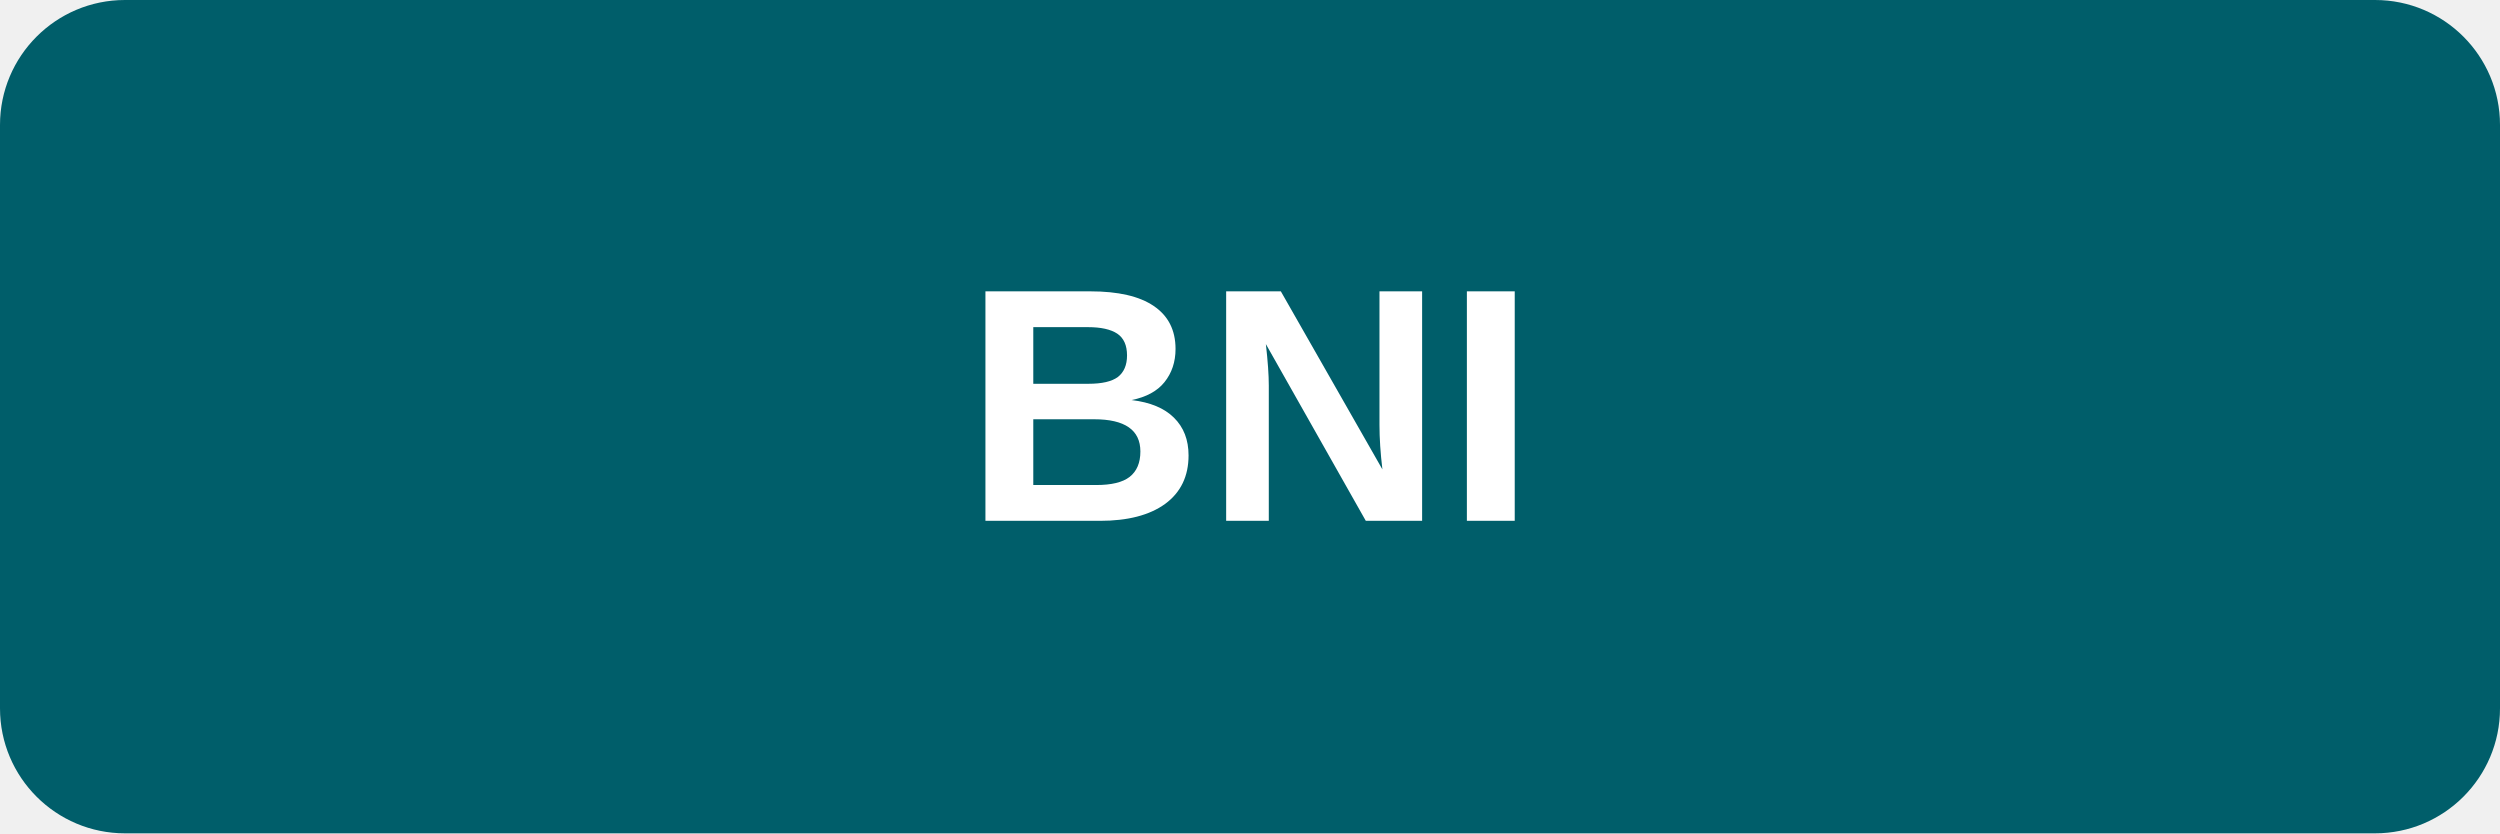
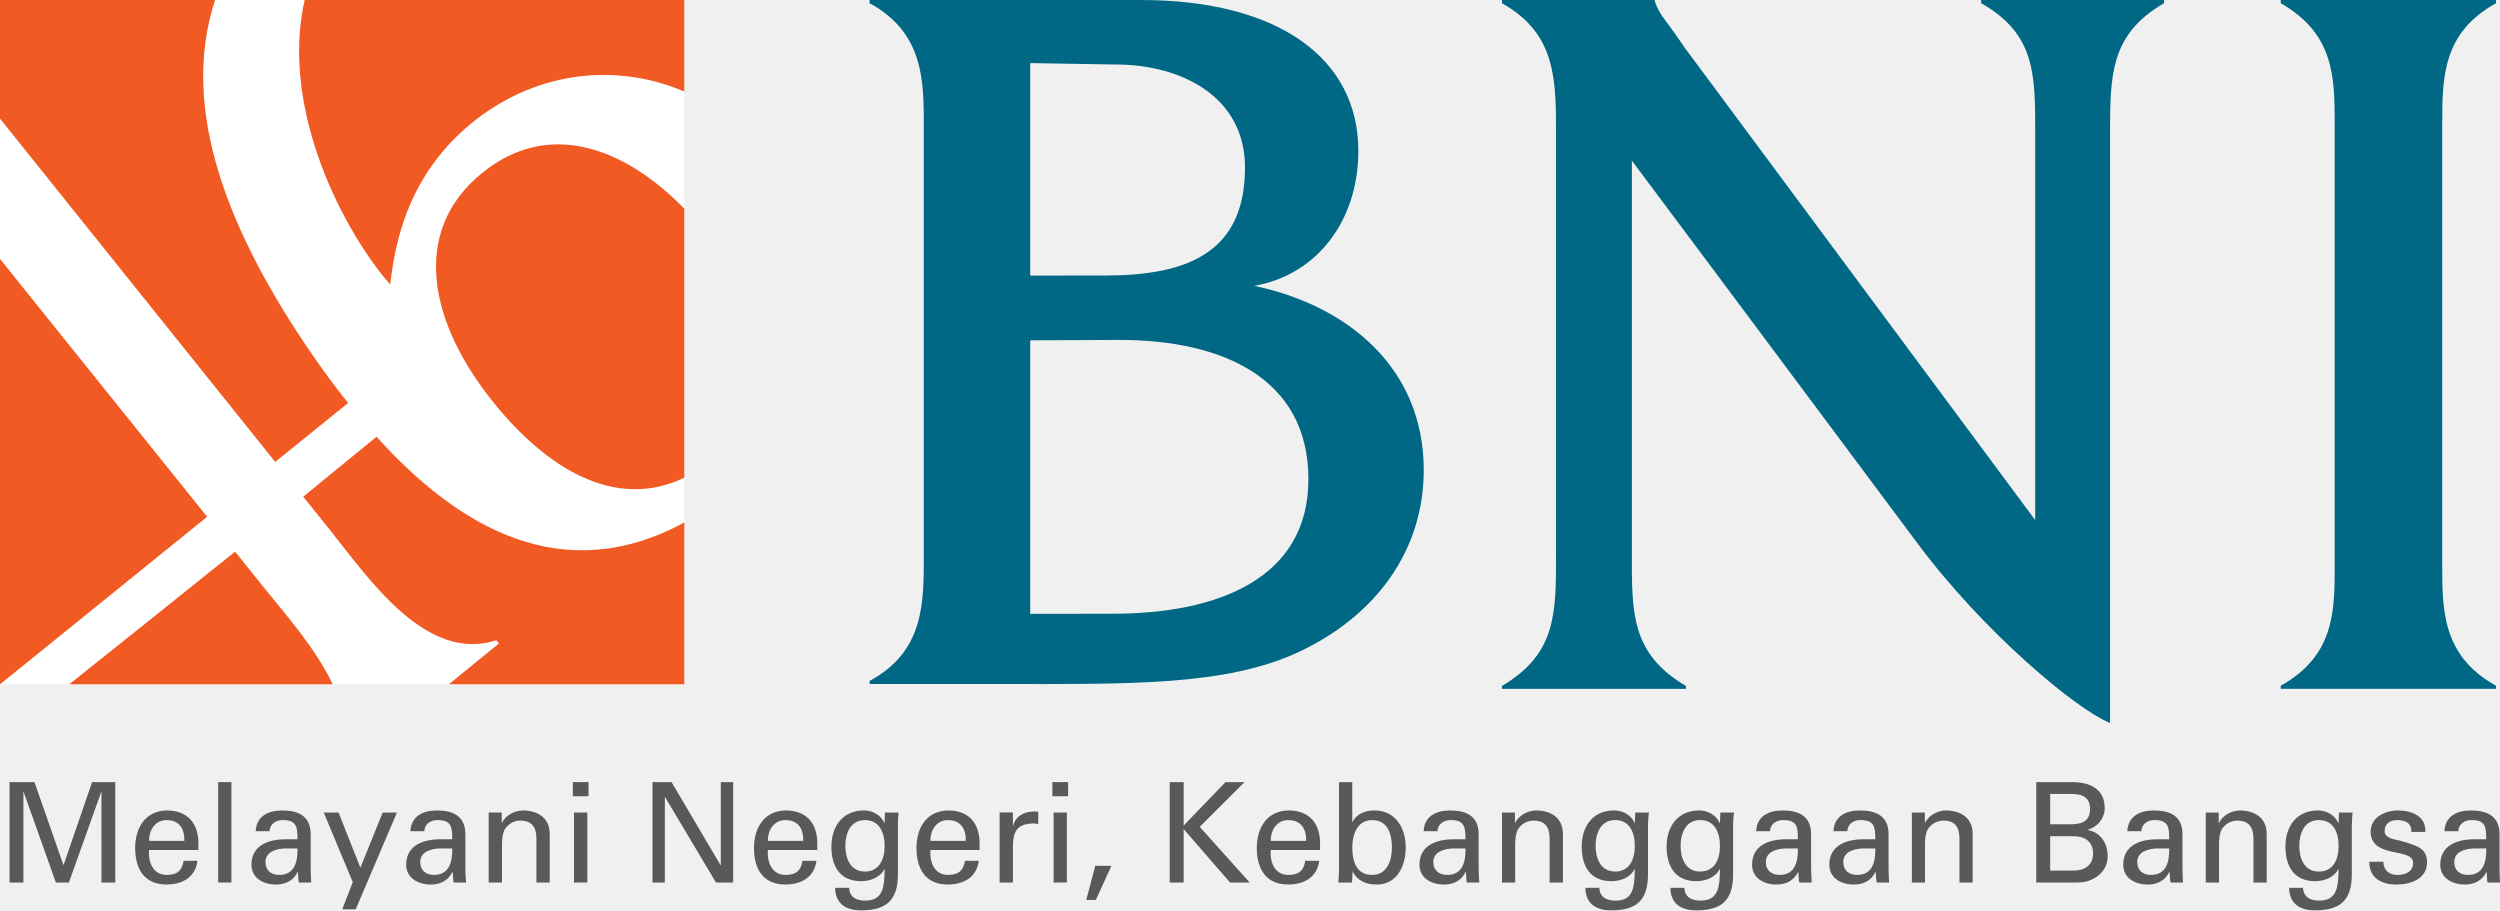
- <svg xmlns="http://www.w3.org/2000/svg" width="120" height="40" viewBox="0 0 120 40">
-   <rect width="120" height="40" rx="6" fill="#005E6A" />
-   <text x="60" y="25" font-family="Arial, sans-serif" font-size="16" font-weight="bold" fill="white" text-anchor="middle">BNI</text>
+ <svg xmlns="http://www.w3.org/2000/svg" width="1000" height="364.149" viewBox="0 0 264.583 96.348" version="1.1" id="svg5028">
+   <defs id="defs5022">
+     <clipPath id="clipPath112" clipPathUnits="userSpaceOnUse">
+       <path id="path114" d="M 0,0 H 595.276 V 841.89 H 0 Z" />
+     </clipPath>
+     <clipPath id="clipPath78" clipPathUnits="userSpaceOnUse">
+       <path id="path80" d="M 0,0 H 595.276 V 841.89 H 0 Z" />
+     </clipPath>
+     <clipPath id="clipPath56" clipPathUnits="userSpaceOnUse">
+       <path id="path58" d="M 0,0 H 595.276 V 841.89 H 0 Z" />
+     </clipPath>
+     <clipPath id="clipPath40" clipPathUnits="userSpaceOnUse">
+       <path id="path42" d="M 0,0 H 595.276 V 841.89 H 0 Z" />
+     </clipPath>
+     <clipPath id="clipPath26" clipPathUnits="userSpaceOnUse">
+       <path id="path28" d="M 0,0 H 595.276 V 841.89 H 0 Z" />
+     </clipPath>
+     <clipPath id="clipPath206" clipPathUnits="userSpaceOnUse">
+       <path id="path208" d="M 0,0 H 595.276 V 841.89 H 0 Z" />
+     </clipPath>
+     <clipPath id="clipPath182" clipPathUnits="userSpaceOnUse">
+       <path id="path184" d="M 0,0 H 595.276 V 841.89 H 0 Z" />
+     </clipPath>
+     <clipPath id="clipPath112-7" clipPathUnits="userSpaceOnUse">
+       <path id="path114-3" d="M 0,0 H 595.276 V 841.89 H 0 Z" />
+     </clipPath>
+     <clipPath id="clipPath78-7" clipPathUnits="userSpaceOnUse">
+       <path id="path80-8" d="M 0,0 H 595.276 V 841.89 H 0 Z" />
+     </clipPath>
+     <clipPath id="clipPath56-3" clipPathUnits="userSpaceOnUse">
+       <path id="path58-3" d="M 0,0 H 595.276 V 841.89 H 0 Z" />
+     </clipPath>
+     <clipPath id="clipPath40-6" clipPathUnits="userSpaceOnUse">
+       <path id="path42-5" d="M 0,0 H 595.276 V 841.89 H 0 Z" />
+     </clipPath>
+     <clipPath id="clipPath26-8" clipPathUnits="userSpaceOnUse">
+       <path id="path28-0" d="M 0,0 H 595.276 V 841.89 H 0 Z" />
+     </clipPath>
+   </defs>
+   <g id="layer1" transform="translate(0,-200.6522)">
+     <path id="path20" style="fill:#58595b;fill-opacity:1;fill-rule:nonzero;stroke:none;stroke-width:1.776" d="m 10.735,284.461 h -0.021 l -3.422,9.592 H 5.914 l -3.417,-9.592 h -0.02 v 9.592 H 1.011 v -10.627 h 2.637 l 3.056,8.746 h 0.036 l 3.007,-8.746 h 2.456 v 10.627 h -1.467 z" />
+     <path id="path32" style="fill:#58595b;fill-opacity:1;fill-rule:nonzero;stroke:none;stroke-width:1.776" d="m 15.777,290.61 c -0.11,1.298 0.428,2.637 1.861,2.637 1.078,0 1.627,-0.428 1.794,-1.492 h 1.469 c -0.215,1.68 -1.522,2.509 -3.282,2.509 -2.371,0 -3.314,-1.682 -3.314,-3.868 0,-2.151 1.097,-3.973 3.427,-3.973 2.213,0.05 3.266,1.444 3.266,3.497 v 0.689 z m 3.735,-0.964 c 0.03,-1.256 -0.513,-2.2 -1.874,-2.2 -1.167,0 -1.861,0.975 -1.861,2.2 z" />
+     <path d="m 23.093,294.051 h 1.398 v -10.625 h -1.398 z" style="fill:#58595b;fill-opacity:1;fill-rule:nonzero;stroke:none;stroke-width:0.265" id="path34" />
+     <path id="path46" style="fill:#58595b;fill-opacity:1;fill-rule:nonzero;stroke:none;stroke-width:1.776" d="m 31.485,289.476 c 0,-1.289 -0.08,-2.033 -1.566,-2.033 -0.7,0 -1.373,0.41 -1.391,1.177 h -1.467 c 0.076,-1.609 1.344,-2.195 2.802,-2.195 1.513,0 3.017,0.453 3.017,2.518 v 3.539 c 0,0.325 0.012,0.952 0.055,1.57 h -0.945 c -0.133,0 -0.385,0.066 -0.385,-0.108 -0.028,-0.337 -0.064,-0.67 -0.082,-1.003 h -0.027 c -0.455,0.925 -1.293,1.325 -2.312,1.325 -1.272,0 -2.573,-0.659 -2.573,-2.101 0,-2.071 1.847,-2.689 3.593,-2.689 z m -1.403,0.975 c -0.86,0.041 -1.985,0.35 -1.985,1.431 0,0.915 0.62,1.366 1.451,1.366 1.657,0 1.961,-1.421 1.937,-2.797 z" />
+     <path id="path50" style="fill:#58595b;fill-opacity:1;fill-rule:nonzero;stroke:none;stroke-width:1.776" d="m 37.645,296.888 h -1.426 l 1.117,-2.875 -3.074,-7.368 h 1.565 l 2.314,5.836 2.362,-5.836 h 1.508 z" />
+     <path id="path62" style="fill:#58595b;fill-opacity:1;fill-rule:nonzero;stroke:none;stroke-width:1.776" d="m 47.858,289.476 c 0,-1.289 -0.075,-2.033 -1.561,-2.033 -0.703,0 -1.371,0.41 -1.387,1.177 h -1.474 c 0.08,-1.609 1.344,-2.195 2.799,-2.195 1.518,0 3.017,0.453 3.017,2.518 v 3.539 c 0,0.325 0.016,0.952 0.073,1.57 h -0.954 c -0.13,0 -0.38,0.066 -0.391,-0.108 -0.032,-0.337 -0.059,-0.67 -0.073,-1.003 h -0.032 c -0.448,0.925 -1.296,1.325 -2.293,1.325 -1.289,0 -2.593,-0.659 -2.593,-2.101 0,-2.071 1.847,-2.689 3.589,-2.689 z m -1.405,0.975 c -0.844,0.041 -1.978,0.35 -1.978,1.431 0,0.915 0.632,1.366 1.446,1.366 1.65,0 1.975,-1.421 1.937,-2.797 z" />
+     <path id="path66" style="fill:#58595b;fill-opacity:1;fill-rule:nonzero;stroke:none;stroke-width:1.776" d="m 53.101,287.737 h 0.025 c 0.465,-0.943 1.501,-1.312 2.248,-1.312 0.504,0 2.804,0.131 2.804,2.508 v 5.12 H 56.77 v -4.663 c 0,-1.222 -0.52,-1.89 -1.694,-1.89 0,0 -0.769,-0.039 -1.355,0.551 -0.199,0.208 -0.595,0.527 -0.595,1.975 v 4.028 H 51.719 v -7.407 h 1.382 z" />
+     <path d="m 60.624,284.92 h 1.662 v -1.494 h -1.662 z m 0.123,9.132 h 1.41 v -7.407 h -1.41 z" style="fill:#58595b;fill-opacity:1;fill-rule:nonzero;stroke:none;stroke-width:0.265" id="path68" />
+     <path id="path72" style="fill:#58595b;fill-opacity:1;fill-rule:nonzero;stroke:none;stroke-width:1.776" d="m 77.593,283.425 v 10.627 h -1.82 l -5.379,-9.029 h -0.032 v 9.029 H 69.056 V 283.425 h 2.016 l 5.184,8.787 h 0.027 v -8.787 z" />
+     <path id="path84" style="fill:#58595b;fill-opacity:1;fill-rule:nonzero;stroke:none;stroke-width:1.776" d="m 81.262,290.61 c -0.091,1.298 0.433,2.637 1.87,2.637 1.089,0 1.636,-0.428 1.797,-1.492 h 1.478 c -0.224,1.68 -1.524,2.509 -3.3,2.509 -2.373,0 -3.312,-1.682 -3.312,-3.868 0,-2.151 1.101,-3.973 3.433,-3.973 2.22,0.05 3.266,1.444 3.266,3.497 v 0.689 z m 3.745,-0.964 c 0.039,-1.256 -0.515,-2.2 -1.875,-2.2 -1.163,0 -1.87,0.975 -1.87,2.2 z" />
+     <path id="path88" style="fill:#58595b;fill-opacity:1;fill-rule:nonzero;stroke:none;stroke-width:1.776" d="m 93.651,286.645 h 1.451 c -0.043,0.446 -0.073,0.884 -0.073,1.323 v 5.209 c 0,2.722 -1.192,3.823 -3.903,3.823 -1.586,0 -2.721,-0.689 -2.742,-2.392 h 1.476 c 0.06,0.986 0.746,1.36 1.719,1.36 1.996,0 1.996,-1.643 2.044,-3.305 h -0.048 c -0.444,0.879 -1.525,1.248 -2.438,1.248 -2.255,0 -3.149,-1.575 -3.149,-3.667 0,-2.133 1.195,-3.82 3.44,-3.82 0.725,0 1.506,0.305 1.966,0.975 0.032,0.023 0.229,0.453 0.229,0.355 z m -2.108,6.246 c 1.502,0 2.08,-1.284 2.08,-2.717 0,-1.43 -0.577,-2.731 -2.08,-2.731 -1.63,0 -2.078,1.565 -2.078,2.731 0,1.177 0.448,2.717 2.078,2.717" />
+     <path id="path92" style="fill:#58595b;fill-opacity:1;fill-rule:nonzero;stroke:none;stroke-width:1.776" d="m 98.467,290.61 c -0.094,1.298 0.426,2.637 1.852,2.637 1.092,0 1.636,-0.428 1.804,-1.492 h 1.463 c -0.208,1.68 -1.518,2.509 -3.291,2.509 -2.365,0 -3.301,-1.682 -3.301,-3.868 0,-2.151 1.082,-3.973 3.429,-3.973 2.216,0.05 3.25,1.444 3.25,3.497 v 0.689 z m 3.744,-0.964 c 0.032,-1.256 -0.533,-2.2 -1.891,-2.2 -1.165,0 -1.852,0.975 -1.852,2.2 z" />
+     <path id="path96" style="fill:#58595b;fill-opacity:1;fill-rule:nonzero;stroke:none;stroke-width:1.776" d="m 107.2,294.052 h -1.408 v -7.413 h 1.408 v 1.44 h 0.023 c 0.204,-1.018 1.154,-1.541 2.168,-1.541 0.178,0 0.316,0.011 0.49,0.011 v 1.335 c -0.197,-0.08 -0.407,-0.08 -0.613,-0.08 -1.765,0.064 -2.069,1.005 -2.069,2.577 z" />
+     <path d="m 111.377,284.92 h 1.666 v -1.494 h -1.666 z m 0.128,9.132 h 1.405 v -7.407 h -1.405 z" style="fill:#58595b;fill-opacity:1;fill-rule:nonzero;stroke:none;stroke-width:0.265" id="path98" />
+     <path id="path102" style="fill:#58595b;fill-opacity:1;fill-rule:nonzero;stroke:none;stroke-width:1.776" d="m 115.917,292.281 h 1.712 l -1.655,3.617 h -1.009 z" />
+     <path id="path106" style="fill:#58595b;fill-opacity:1;fill-rule:nonzero;stroke:none;stroke-width:1.776" d="m 123.792,294.052 v -10.627 h 1.478 v 4.594 l 4.431,-4.594 h 2.012 l -4.743,4.735 5.289,5.892 h -2.08 l -4.909,-5.656 v 5.656 z" />
+     <path id="path118" style="fill:#58595b;fill-opacity:1;fill-rule:nonzero;stroke:none;stroke-width:1.776" d="m 134.489,290.61 c -0.112,1.298 0.423,2.637 1.847,2.637 1.097,0 1.648,-0.428 1.801,-1.492 h 1.483 c -0.22,1.68 -1.515,2.509 -3.296,2.509 -2.364,0 -3.314,-1.682 -3.314,-3.868 0,-2.151 1.092,-3.973 3.438,-3.973 2.207,0.05 3.259,1.444 3.259,3.497 v 0.689 z m 3.744,-0.964 c 0.034,-1.256 -0.535,-2.2 -1.897,-2.2 -1.16,0 -1.847,0.975 -1.847,2.2 z" />
+     <path id="path122" style="fill:#58595b;fill-opacity:1;fill-rule:nonzero;stroke:none;stroke-width:1.776" d="m 143.089,294.052 h -1.449 c 0.03,-0.446 0.075,-0.888 0.075,-1.192 v -9.435 h 1.401 v 4.22 h 0.034 c 0.43,-0.884 1.357,-1.22 2.3,-1.22 2.3,0 3.323,1.918 3.323,3.925 0,1.902 -0.886,3.916 -3.076,3.916 -1.074,0 -2.044,-0.362 -2.547,-1.405 h -0.034 l 0.034,0.08 z m 2.124,-6.606 c -1.591,0 -2.097,1.561 -2.097,2.904 0,1.398 0.401,2.898 2.097,2.898 1.573,0 2.097,-1.501 2.097,-2.898 0,-1.392 -0.414,-2.904 -2.097,-2.904" />
+     <path id="path126" style="fill:#58595b;fill-opacity:1;fill-rule:nonzero;stroke:none;stroke-width:1.776" d="m 155.094,289.476 c 0,-1.289 -0.076,-2.033 -1.565,-2.033 -0.705,0 -1.373,0.41 -1.391,1.177 h -1.47 c 0.073,-1.609 1.343,-2.195 2.799,-2.195 1.515,0 3.023,0.453 3.023,2.518 v 3.539 c 0,0.325 0.018,0.952 0.066,1.57 h -0.954 c -0.124,0 -0.373,0.066 -0.394,-0.108 -0.025,-0.337 -0.048,-0.67 -0.066,-1.003 h -0.039 c -0.455,0.925 -1.273,1.325 -2.289,1.325 -1.3,0 -2.586,-0.659 -2.586,-2.101 0,-2.071 1.838,-2.689 3.601,-2.689 z m -1.408,0.975 c -0.854,0.041 -1.994,0.35 -1.994,1.431 0,0.915 0.646,1.366 1.467,1.366 1.657,0 1.966,-1.421 1.936,-2.797 z" />
+     <path id="path130" style="fill:#58595b;fill-opacity:1;fill-rule:nonzero;stroke:none;stroke-width:1.776" d="m 160.33,287.737 h 0.027 c 0.474,-0.943 1.502,-1.312 2.252,-1.312 0.508,0 2.802,0.131 2.802,2.508 v 5.12 h -1.412 v -4.663 c 0,-1.222 -0.506,-1.89 -1.691,-1.89 0,0 -0.773,-0.039 -1.357,0.551 -0.197,0.208 -0.595,0.527 -0.595,1.975 v 4.028 h -1.396 v -7.407 h 1.369 z" />
+     <path id="path134" style="fill:#58595b;fill-opacity:1;fill-rule:nonzero;stroke:none;stroke-width:1.776" d="m 173.063,286.645 h 1.447 c -0.046,0.446 -0.098,0.884 -0.098,1.323 v 5.209 c 0,2.722 -1.181,3.823 -3.889,3.823 -1.581,0 -2.719,-0.689 -2.735,-2.392 h 1.478 c 0.046,0.986 0.73,1.36 1.733,1.36 1.973,0 1.973,-1.643 2.017,-3.305 h -0.044 c -0.437,0.879 -1.51,1.248 -2.429,1.248 -2.25,0 -3.147,-1.575 -3.147,-3.667 0,-2.133 1.179,-3.82 3.42,-3.82 0.732,0 1.529,0.305 1.989,0.975 0.028,0.023 0.211,0.453 0.211,0.355 z m -2.124,6.246 c 1.52,0 2.078,-1.284 2.078,-2.717 0,-1.43 -0.558,-2.731 -2.078,-2.731 -1.632,0 -2.072,1.565 -2.072,2.731 0,1.177 0.44,2.717 2.072,2.717" />
+     <path id="path138" style="fill:#58595b;fill-opacity:1;fill-rule:nonzero;stroke:none;stroke-width:1.776" d="m 182.068,286.645 h 1.444 c -0.062,0.446 -0.092,0.884 -0.092,1.323 v 5.209 c 0,2.722 -1.176,3.823 -3.889,3.823 -1.6,0 -2.728,-0.689 -2.751,-2.392 h 1.478 c 0.06,0.986 0.742,1.36 1.719,1.36 2.003,0 2.003,-1.643 2.053,-3.305 h -0.05 c -0.453,0.879 -1.522,1.248 -2.442,1.248 -2.247,0 -3.156,-1.575 -3.156,-3.667 0,-2.133 1.195,-3.82 3.449,-3.82 0.71,0 1.506,0.305 1.973,0.975 0.027,0.023 0.226,0.453 0.226,0.355 z m -2.133,6.246 c 1.525,0 2.094,-1.284 2.094,-2.717 0,-1.43 -0.568,-2.731 -2.094,-2.731 -1.627,0 -2.074,1.565 -2.074,2.731 0,1.177 0.448,2.717 2.074,2.717" />
+     <path id="path142" style="fill:#58595b;fill-opacity:1;fill-rule:nonzero;stroke:none;stroke-width:1.776" d="m 190.278,289.476 c 0,-1.289 -0.069,-2.033 -1.566,-2.033 -0.707,0 -1.367,0.41 -1.378,1.177 h -1.472 c 0.069,-1.609 1.335,-2.195 2.799,-2.195 1.515,0 3.014,0.453 3.014,2.518 v 3.539 c 0,0.325 0.027,0.952 0.066,1.57 h -0.943 c -0.137,0 -0.396,0.066 -0.407,-0.108 -0.025,-0.337 -0.059,-0.67 -0.073,-1.003 h -0.025 c -0.451,0.925 -1.282,1.325 -2.294,1.325 -1.284,0 -2.571,-0.659 -2.571,-2.101 0,-2.071 1.834,-2.689 3.584,-2.689 z m -1.405,0.975 c -0.856,0.041 -1.989,0.35 -1.989,1.431 0,0.915 0.643,1.366 1.465,1.366 1.636,0 1.95,-1.421 1.929,-2.797 z" />
+     <path id="path146" style="fill:#58595b;fill-opacity:1;fill-rule:nonzero;stroke:none;stroke-width:1.776" d="m 198.47,289.476 c 0,-1.289 -0.087,-2.033 -1.566,-2.033 -0.721,0 -1.376,0.41 -1.391,1.177 h -1.47 c 0.075,-1.609 1.343,-2.195 2.797,-2.195 1.531,0 3.033,0.453 3.033,2.518 v 3.539 c 0,0.325 0.016,0.952 0.059,1.57 h -0.948 c -0.131,0 -0.38,0.066 -0.392,-0.108 -0.027,-0.337 -0.066,-0.67 -0.078,-1.003 h -0.027 c -0.464,0.925 -1.284,1.325 -2.307,1.325 -1.282,0 -2.577,-0.659 -2.577,-2.101 0,-2.071 1.849,-2.689 3.6,-2.689 z m -1.405,0.975 c -0.856,0.041 -1.985,0.35 -1.985,1.431 0,0.915 0.629,1.366 1.47,1.366 1.643,0 1.943,-1.421 1.92,-2.797 z" />
+     <path id="path150" style="fill:#58595b;fill-opacity:1;fill-rule:nonzero;stroke:none;stroke-width:1.776" d="m 203.716,287.737 h 0.014 c 0.487,-0.943 1.508,-1.312 2.239,-1.312 0.524,0 2.806,0.131 2.806,2.508 v 5.12 h -1.398 v -4.663 c 0,-1.222 -0.517,-1.89 -1.684,-1.89 0,0 -0.771,-0.039 -1.371,0.551 -0.206,0.208 -0.593,0.527 -0.593,1.975 v 4.028 h -1.392 v -7.407 h 1.378 z" />
+     <path id="path154" style="fill:#58595b;fill-opacity:1;fill-rule:nonzero;stroke:none;stroke-width:1.776" d="m 215.505,294.052 v -10.627 h 3.802 c 1.829,0 3.44,0.691 3.44,2.749 0,1.099 -0.751,2.001 -1.808,2.294 v 0.032 c 1.382,0.208 2.124,1.437 2.124,2.756 0,1.248 -0.806,2.179 -1.927,2.584 -0.543,0.211 -1.181,0.222 -1.829,0.211 z m 1.474,-6.168 h 1.834 c 1.383,0.046 2.381,-0.199 2.381,-1.607 0,-1.403 -0.998,-1.639 -2.381,-1.597 h -1.834 z m 0,4.905 h 2.463 c 1.121,0 2.074,-0.508 2.074,-1.819 0,-1.311 -0.954,-1.82 -2.074,-1.82 h -2.463 z" />
+     <path id="path158" style="fill:#58595b;fill-opacity:1;fill-rule:nonzero;stroke:none;stroke-width:1.776" d="m 229.574,289.476 c 0,-1.289 -0.08,-2.033 -1.561,-2.033 -0.7,0 -1.373,0.41 -1.376,1.177 h -1.495 c 0.078,-1.609 1.353,-2.195 2.818,-2.195 1.517,0 3.019,0.453 3.019,2.518 v 3.539 c 0,0.325 0.005,0.952 0.053,1.57 h -0.943 c -0.142,0 -0.385,0.066 -0.403,-0.108 -0.025,-0.337 -0.048,-0.67 -0.078,-1.003 h -0.027 c -0.448,0.925 -1.28,1.325 -2.294,1.325 -1.288,0 -2.579,-0.659 -2.579,-2.101 0,-2.071 1.843,-2.689 3.593,-2.689 z m -1.401,0.975 c -0.842,0.041 -1.98,0.35 -1.98,1.431 0,0.915 0.622,1.366 1.446,1.366 1.657,0 1.957,-1.421 1.936,-2.797 z" />
+     <path id="path162" style="fill:#58595b;fill-opacity:1;fill-rule:nonzero;stroke:none;stroke-width:1.776" d="m 234.814,287.737 h 0.034 c 0.464,-0.943 1.506,-1.312 2.243,-1.312 0.508,0 2.801,0.131 2.801,2.508 v 5.12 h -1.401 v -4.663 c 0,-1.222 -0.524,-1.89 -1.701,-1.89 0,0 -0.765,-0.039 -1.351,0.551 -0.21,0.208 -0.59,0.527 -0.59,1.975 v 4.028 h -1.405 v -7.407 h 1.371 z" />
+     <path id="path166" style="fill:#58595b;fill-opacity:1;fill-rule:nonzero;stroke:none;stroke-width:1.776" d="m 247.54,286.645 h 1.437 c -0.023,0.446 -0.076,0.884 -0.076,1.323 v 5.209 c 0,2.722 -1.192,3.823 -3.896,3.823 -1.589,0 -2.717,-0.689 -2.735,-2.392 h 1.458 c 0.076,0.986 0.751,1.36 1.731,1.36 1.989,0 1.989,-1.643 2.044,-3.305 h -0.055 c -0.44,0.879 -1.508,1.248 -2.431,1.248 -2.243,0 -3.143,-1.575 -3.143,-3.667 0,-2.133 1.181,-3.82 3.438,-3.82 0.71,0 1.504,0.305 1.959,0.975 0.035,0.023 0.233,0.453 0.233,0.355 z m -2.124,6.246 c 1.527,0 2.087,-1.284 2.087,-2.717 0,-1.43 -0.559,-2.731 -2.087,-2.731 -1.644,0 -2.074,1.565 -2.074,2.731 0,1.177 0.43,2.717 2.074,2.717" />
+     <path id="path170" style="fill:#58595b;fill-opacity:1;fill-rule:nonzero;stroke:none;stroke-width:1.776" d="m 253.801,286.425 c 1.398,0 2.978,0.595 2.882,2.271 h -1.485 c 0.059,-0.943 -0.655,-1.25 -1.476,-1.25 -0.748,0 -1.351,0.35 -1.351,1.174 0,0.819 1.259,0.876 1.804,1.051 1.241,0.423 2.687,0.565 2.687,2.225 0,1.819 -1.767,2.369 -3.282,2.369 -1.547,0 -2.843,-0.707 -2.831,-2.41 h 1.486 c 0.014,0.904 0.627,1.392 1.486,1.392 0.831,0 1.664,-0.316 1.664,-1.28 0,-1.65 -4.495,-0.403 -4.495,-3.303 0,-1.552 1.568,-2.239 2.909,-2.239" />
+     <path id="path174" style="fill:#58595b;fill-opacity:1;fill-rule:nonzero;stroke:none;stroke-width:1.776" d="m 263.125,289.476 c 0,-1.289 -0.073,-2.033 -1.559,-2.033 -0.707,0 -1.38,0.41 -1.391,1.177 h -1.463 c 0.059,-1.609 1.328,-2.195 2.785,-2.195 1.524,0 3.039,0.453 3.039,2.518 v 3.539 c 0,0.325 0,0.952 0.048,1.57 h -0.941 c -0.133,0 -0.384,0.066 -0.408,-0.108 -0.027,-0.337 -0.037,-0.67 -0.068,-1.003 h -0.028 c -0.464,0.925 -1.28,1.325 -2.293,1.325 -1.289,0 -2.586,-0.659 -2.586,-2.101 0,-2.071 1.843,-2.689 3.598,-2.689 z m -1.399,0.975 c -0.854,0.041 -1.982,0.35 -1.982,1.431 0,0.915 0.62,1.366 1.449,1.366 1.653,0 1.966,-1.421 1.932,-2.797 z" />
+     <path d="M 72.421,273.076 H 8.9294669e-4 V 200.652 H 72.421 Z" style="fill:#ffffff;fill-opacity:1;fill-rule:nonzero;stroke:none;stroke-width:0.265" id="path176" />
+     <path id="path188" style="fill:#f15a22;fill-opacity:1;fill-rule:nonzero;stroke:none;stroke-width:1.776" d="m 29.123,249.536 7.72,-6.232 C 35.548,241.679 34.319,240.04 33.161,238.348 24.232,225.428 18.942,212.285 22.762,200.653 H 6.4032e-6 v 12.554 z" />
+     <path id="path192" style="fill:#f15a22;fill-opacity:1;fill-rule:nonzero;stroke:none;stroke-width:1.776" d="m 41.296,230.763 c 0.483,-4.101 1.726,-11.834 9.247,-17.579 6.512,-4.958 14.662,-5.912 21.879,-2.847 v -9.684 H 32.24 c -2.651,11.783 4.314,24.731 9.055,30.11" />
+     <path id="path196" style="fill:#f15a22;fill-opacity:1;fill-rule:nonzero;stroke:none;stroke-width:1.776" d="m 51.043,218.946 -0.028,0.021 c -7.562,6.145 -5.702,15.788 1.337,24.434 5.422,6.674 12.676,11.359 20.069,7.807 V 222.737 C 65.779,215.934 57.807,213.442 51.043,218.946" />
+     <path id="path200" style="fill:#f15a22;fill-opacity:1;fill-rule:nonzero;stroke:none;stroke-width:1.776" d="M 3.5319669e-4,228.057 V 273.068 H 0.011 L 21.922,255.345 Z" />
+     <path id="path212" style="fill:#f15a22;fill-opacity:1;fill-rule:nonzero;stroke:none;stroke-width:1.776" d="m 39.85,246.874 c -2.152,1.769 -4.811,3.934 -7.761,6.343 l 2.847,3.545 c 4.115,5.147 10.137,14.063 17.594,11.65 l 0.277,0.339 -5.299,4.317 h 24.914 v -17.123 c -12.818,6.965 -23.839,0.625 -32.571,-9.071" />
+     <path id="path216" style="fill:#f15a22;fill-opacity:1;fill-rule:nonzero;stroke:none;stroke-width:1.776" d="m 27.826,262.703 -2.95,-3.669 c -6.047,4.853 -12.394,9.941 -17.546,14.035 h 27.876 c -1.81,-3.841 -5.099,-7.521 -7.381,-10.366" />
+     <path id="path220" style="fill:#006885;fill-opacity:1;fill-rule:nonzero;stroke:none;stroke-width:1.776" d="m 132.74,230.904 c 6.674,-1.167 11.018,-6.929 11.018,-14.283 0,-9.799 -8.482,-15.967 -22.998,-15.967 H 92.032 v 0.334 c 5.869,3.218 5.734,8.412 5.734,13.374 v 44.894 c 0,5.047 0.135,10.295 -5.734,13.461 v 0.327 h 13.834 c 13.514,0 23.88,0.231 31.616,-3.406 8.219,-3.863 13.198,-10.794 13.198,-19.245 0,-10.787 -8.025,-17.404 -17.94,-19.489 m -23.708,-23.573 9.093,0.149 c 6.743,0 13.637,3.301 13.637,10.895 0,9.023 -6.102,11.435 -14.795,11.435 l -7.935,0.011 v -0.011 z m 8.764,58.274 -8.764,0.012 v -28.542 -0.405 l 9.423,-0.043 c 10.966,0 20.018,4.072 20.018,14.749 0,10.455 -9.503,14.228 -20.677,14.228" />
+     <path id="path224" style="fill:#006885;fill-opacity:1;fill-rule:nonzero;stroke:none;stroke-width:1.776" d="m 172.705,259.26 c 0,6.177 -0.112,10.561 5.722,13.99 v 0.311 h -19.474 v -0.311 c 5.827,-3.429 5.725,-7.814 5.725,-13.99 v -43.99 c 0,-6.13 0.101,-10.991 -5.718,-14.276 v -0.339 h 16.166 v 0.108 c 0.43,1.312 1.145,2.049 1.644,2.76 0.519,0.685 1.538,2.19 1.538,2.19 l 37.084,49.98 v -40.851 c 0,-6.159 0.096,-10.563 -5.718,-13.848 v -0.339 h 19.357 v 0.339 c -5.717,3.285 -5.717,7.69 -5.717,13.848 v 62.326 C 219.779,275.765 209.921,267.557 202.901,258.112 190.299,241.188 172.705,217.651 172.705,217.651 Z" />
+     <path id="path228" style="fill:#006885;fill-opacity:1;fill-rule:nonzero;stroke:none;stroke-width:1.776" d="m 247.088,213.776 c 0,-5.059 -0.087,-9.57 -5.709,-12.783 v -0.341 h 22.785 v 0.341 c -5.646,3.115 -5.695,7.823 -5.695,12.783 v 46.271 c 0,4.944 -0.131,9.956 5.695,13.179 v 0.327 h -22.785 v -0.327 c 5.86,-3.269 5.709,-8.192 5.709,-13.149 z" />
+   </g>
</svg>
